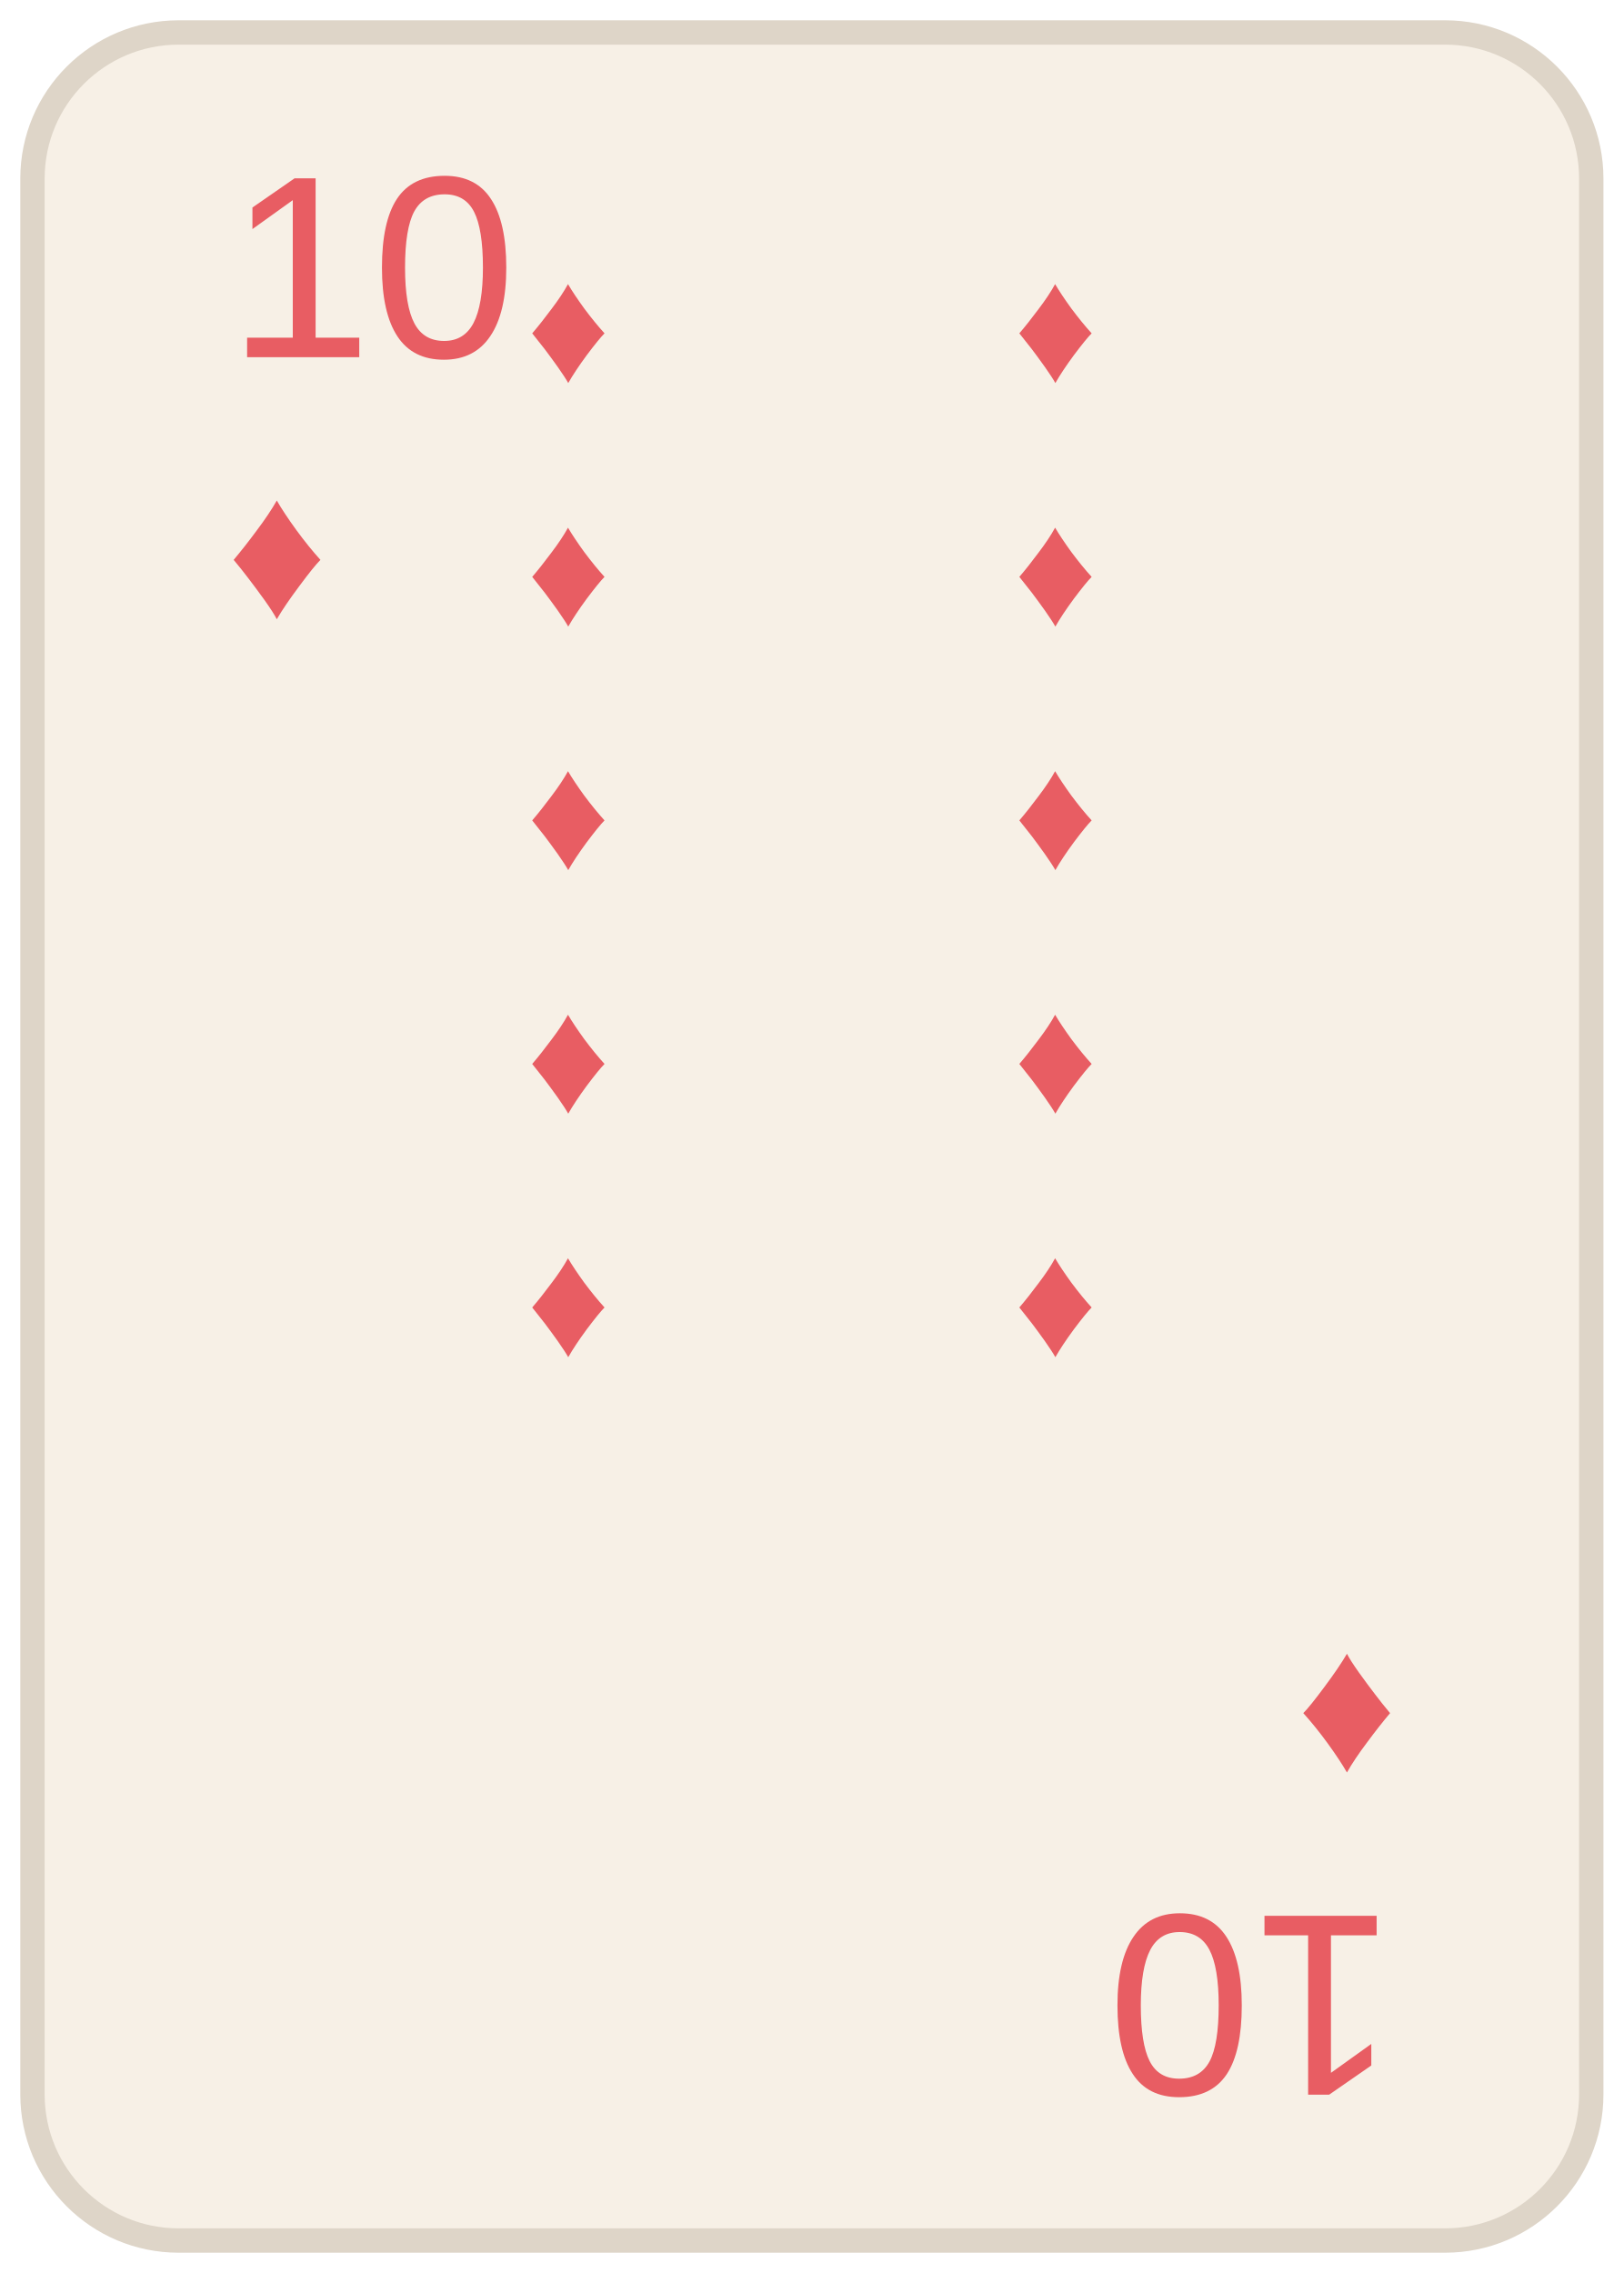
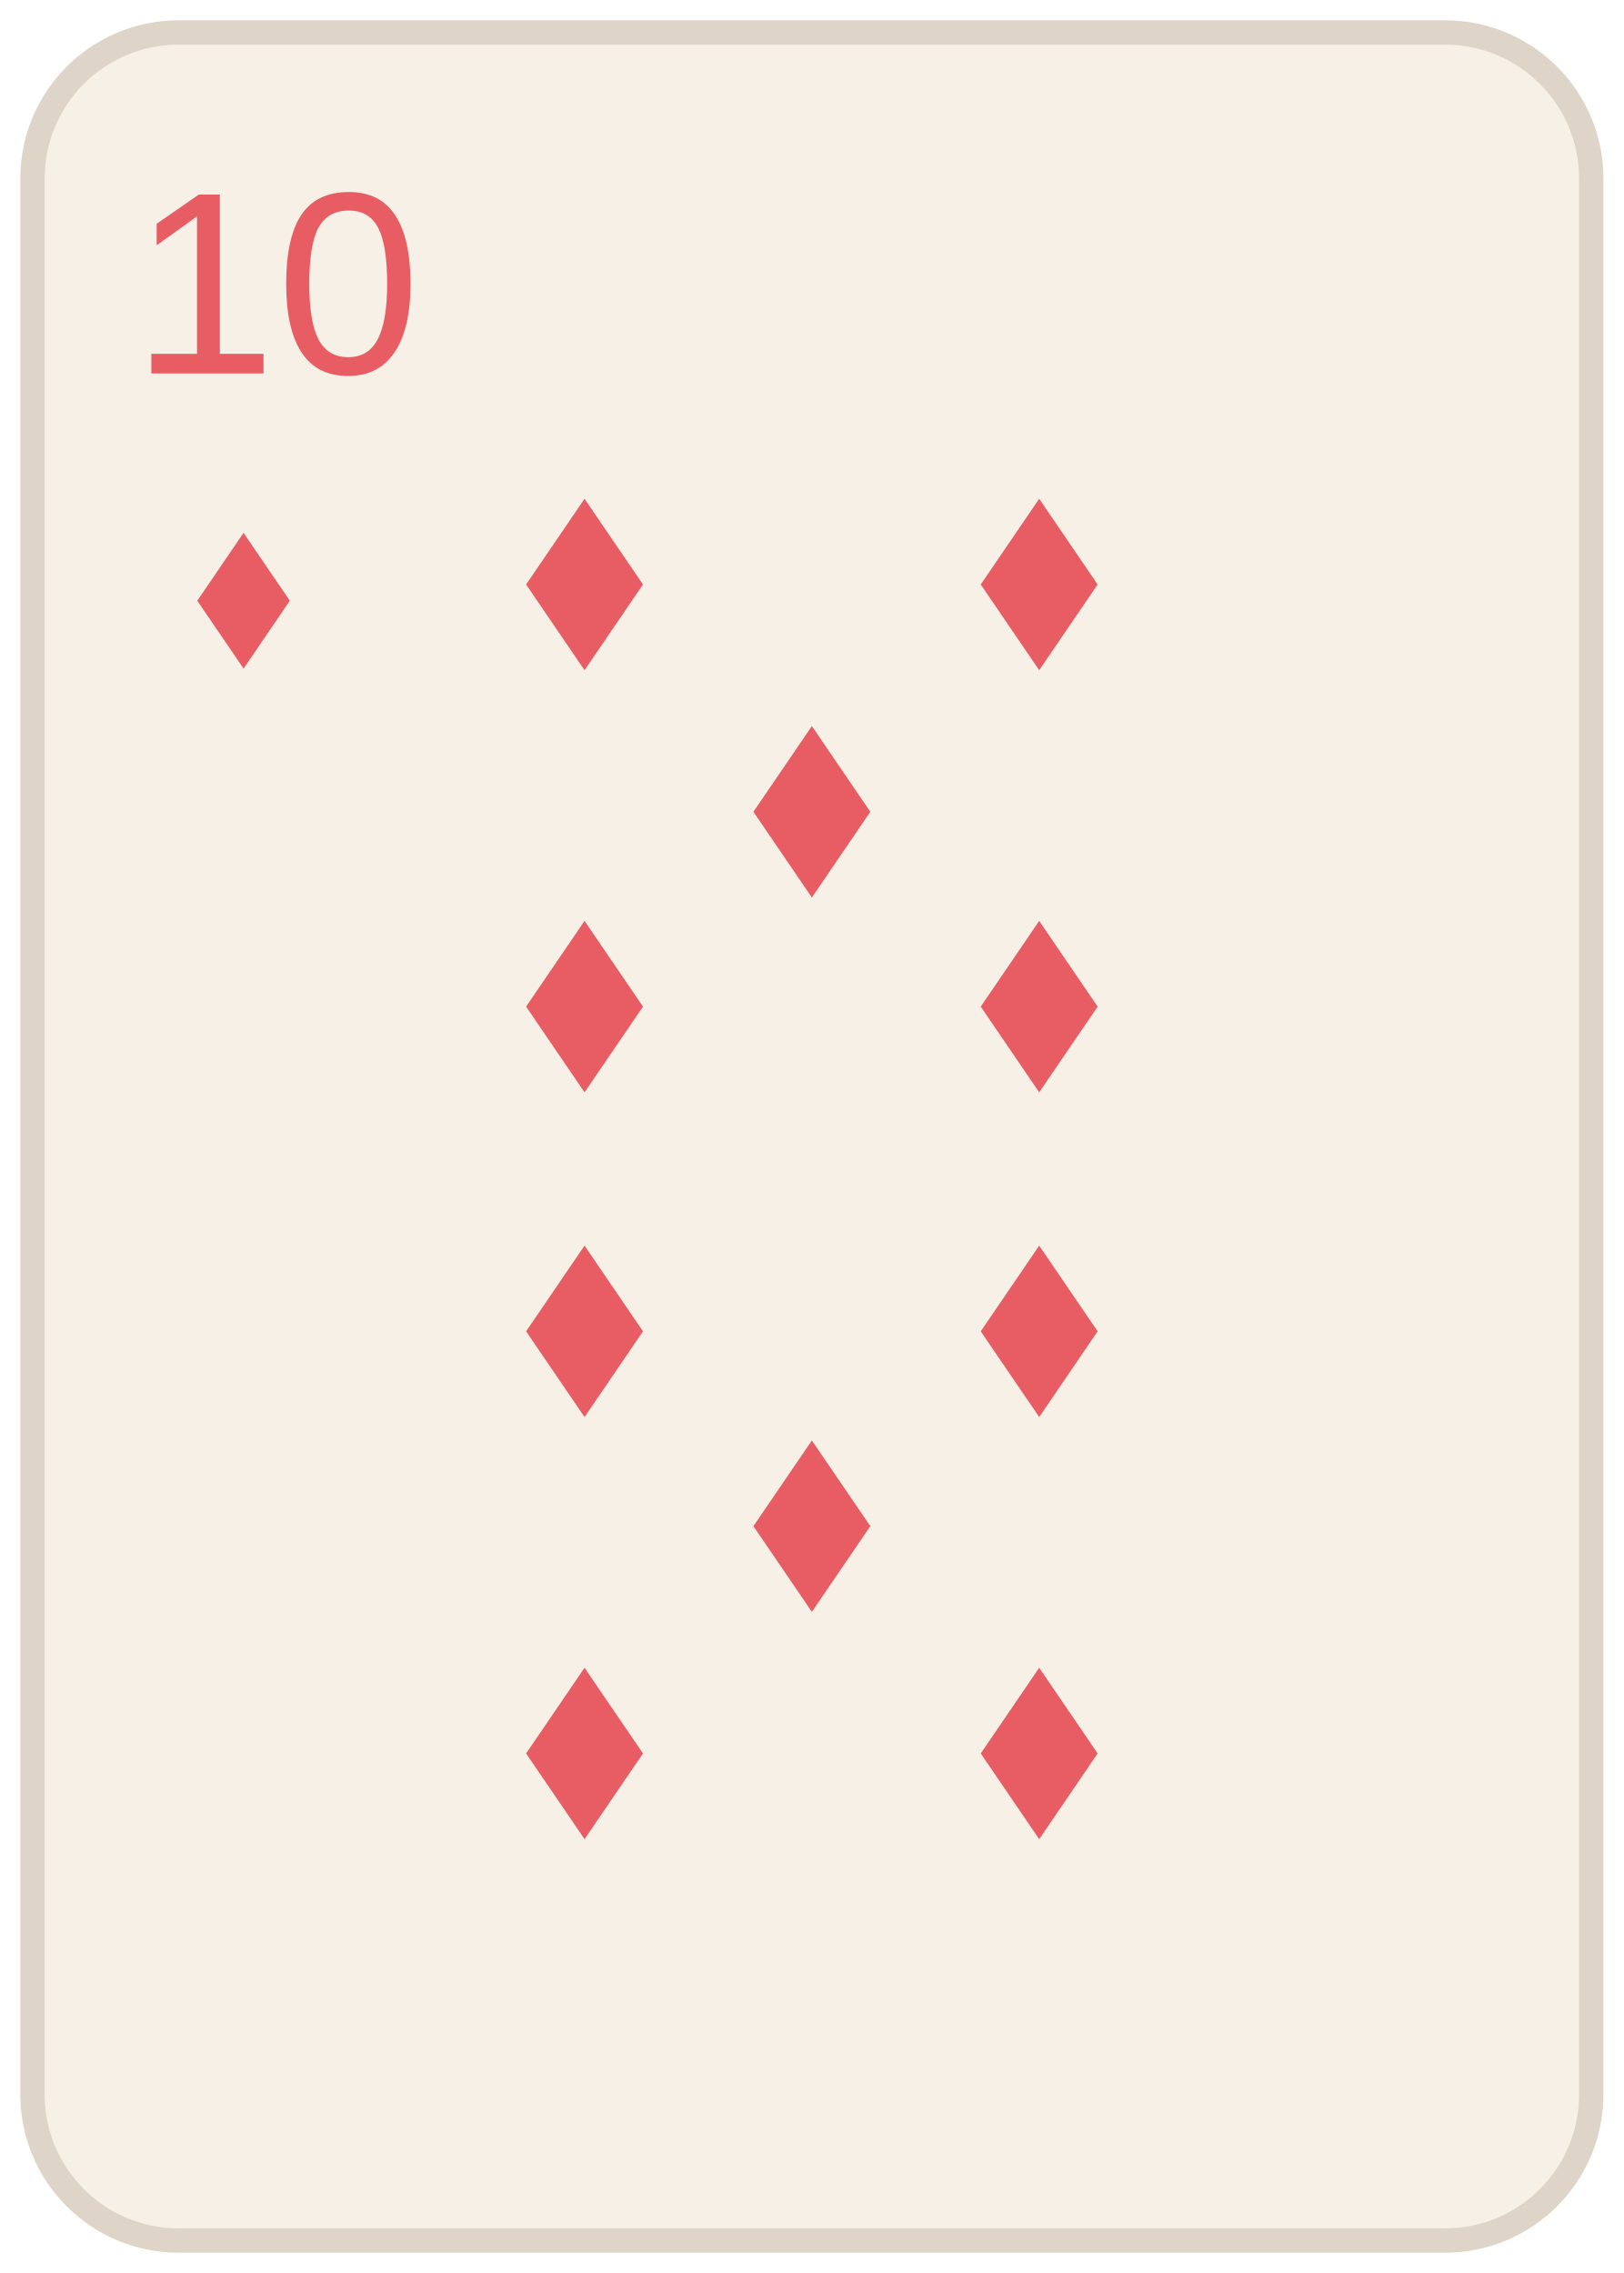
- <svg xmlns="http://www.w3.org/2000/svg" viewBox="0 0 100 140" role="img" aria-label="10 of D">
+ <svg xmlns="http://www.w3.org/2000/svg" viewBox="0 0 100 140" role="img" aria-label="10 of Diamonds">
  <rect x="2" y="2" width="96" height="136" rx="9" fill="#f7f0e6" stroke="#ded5c8" stroke-width="1.5" />
-   <text x="14" y="22" fill="#e85d63" font-family="Haskoy, -apple-system, Segoe UI, Arial, sans-serif" font-size="16" font-weight="500">10</text>
-   <text x="14" y="38" fill="#e85d63" font-family="Haskoy, -apple-system, Segoe UI, Arial, sans-serif" font-size="12" font-weight="500">♦</text>
+   <text font-family="Haskoy, -apple-system, Segoe UI, Arial, sans-serif" font-weight="500" x="17" y="23" fill="#e85d63" font-size="16" text-anchor="middle">10</text>
+   <polygon points="0,-22 15,0 0,22 -15,0" fill="#e85d63" transform="translate(15 37) scale(0.19)" />
  <g>
-     <text x="35" y="20" text-anchor="middle" dominant-baseline="central" fill="#e85d63" font-family="Haskoy, -apple-system, Segoe UI, Arial, sans-serif" font-size="10" font-weight="500">♦</text>
-     <text x="65" y="20" text-anchor="middle" dominant-baseline="central" fill="#e85d63" font-family="Haskoy, -apple-system, Segoe UI, Arial, sans-serif" font-size="10" font-weight="500">♦</text>
-     <text x="35" y="35" text-anchor="middle" dominant-baseline="central" fill="#e85d63" font-family="Haskoy, -apple-system, Segoe UI, Arial, sans-serif" font-size="10" font-weight="500">♦</text>
-     <text x="65" y="35" text-anchor="middle" dominant-baseline="central" fill="#e85d63" font-family="Haskoy, -apple-system, Segoe UI, Arial, sans-serif" font-size="10" font-weight="500">♦</text>
-     <text x="35" y="50" text-anchor="middle" dominant-baseline="central" fill="#e85d63" font-family="Haskoy, -apple-system, Segoe UI, Arial, sans-serif" font-size="10" font-weight="500">♦</text>
-     <text x="65" y="50" text-anchor="middle" dominant-baseline="central" fill="#e85d63" font-family="Haskoy, -apple-system, Segoe UI, Arial, sans-serif" font-size="10" font-weight="500">♦</text>
-     <text x="35" y="65" text-anchor="middle" dominant-baseline="central" fill="#e85d63" font-family="Haskoy, -apple-system, Segoe UI, Arial, sans-serif" font-size="10" font-weight="500">♦</text>
-     <text x="65" y="65" text-anchor="middle" dominant-baseline="central" fill="#e85d63" font-family="Haskoy, -apple-system, Segoe UI, Arial, sans-serif" font-size="10" font-weight="500">♦</text>
-     <text x="35" y="80" text-anchor="middle" dominant-baseline="central" fill="#e85d63" font-family="Haskoy, -apple-system, Segoe UI, Arial, sans-serif" font-size="10" font-weight="500">♦</text>
-     <text x="65" y="80" text-anchor="middle" dominant-baseline="central" fill="#e85d63" font-family="Haskoy, -apple-system, Segoe UI, Arial, sans-serif" font-size="10" font-weight="500">♦</text>
-   </g>
-   <g transform="rotate(180 50 70)">
-     <text x="14" y="22" fill="#e85d63" font-family="Haskoy, -apple-system, Segoe UI, Arial, sans-serif" font-size="16" font-weight="500">10</text>
-     <text x="14" y="38" fill="#e85d63" font-family="Haskoy, -apple-system, Segoe UI, Arial, sans-serif" font-size="12" font-weight="500">♦</text>
+     <polygon points="0,-22 15,0 0,22 -15,0" fill="#e85d63" transform="translate(36 36) scale(0.24)" />
+     <polygon points="0,-22 15,0 0,22 -15,0" fill="#e85d63" transform="translate(64 36) scale(0.24)" />
+     <polygon points="0,-22 15,0 0,22 -15,0" fill="#e85d63" transform="translate(50 50) scale(0.24)" />
+     <polygon points="0,-22 15,0 0,22 -15,0" fill="#e85d63" transform="translate(36 62) scale(0.24)" />
+     <polygon points="0,-22 15,0 0,22 -15,0" fill="#e85d63" transform="translate(64 62) scale(0.24)" />
+     <polygon points="0,-22 15,0 0,22 -15,0" fill="#e85d63" transform="translate(36 82) scale(0.24)" />
+     <polygon points="0,-22 15,0 0,22 -15,0" fill="#e85d63" transform="translate(64 82) scale(0.24)" />
+     <polygon points="0,-22 15,0 0,22 -15,0" fill="#e85d63" transform="translate(50 94) scale(0.24)" />
+     <polygon points="0,-22 15,0 0,22 -15,0" fill="#e85d63" transform="translate(36 108) scale(0.24)" />
+     <polygon points="0,-22 15,0 0,22 -15,0" fill="#e85d63" transform="translate(64 108) scale(0.24)" />
  </g>
</svg>
